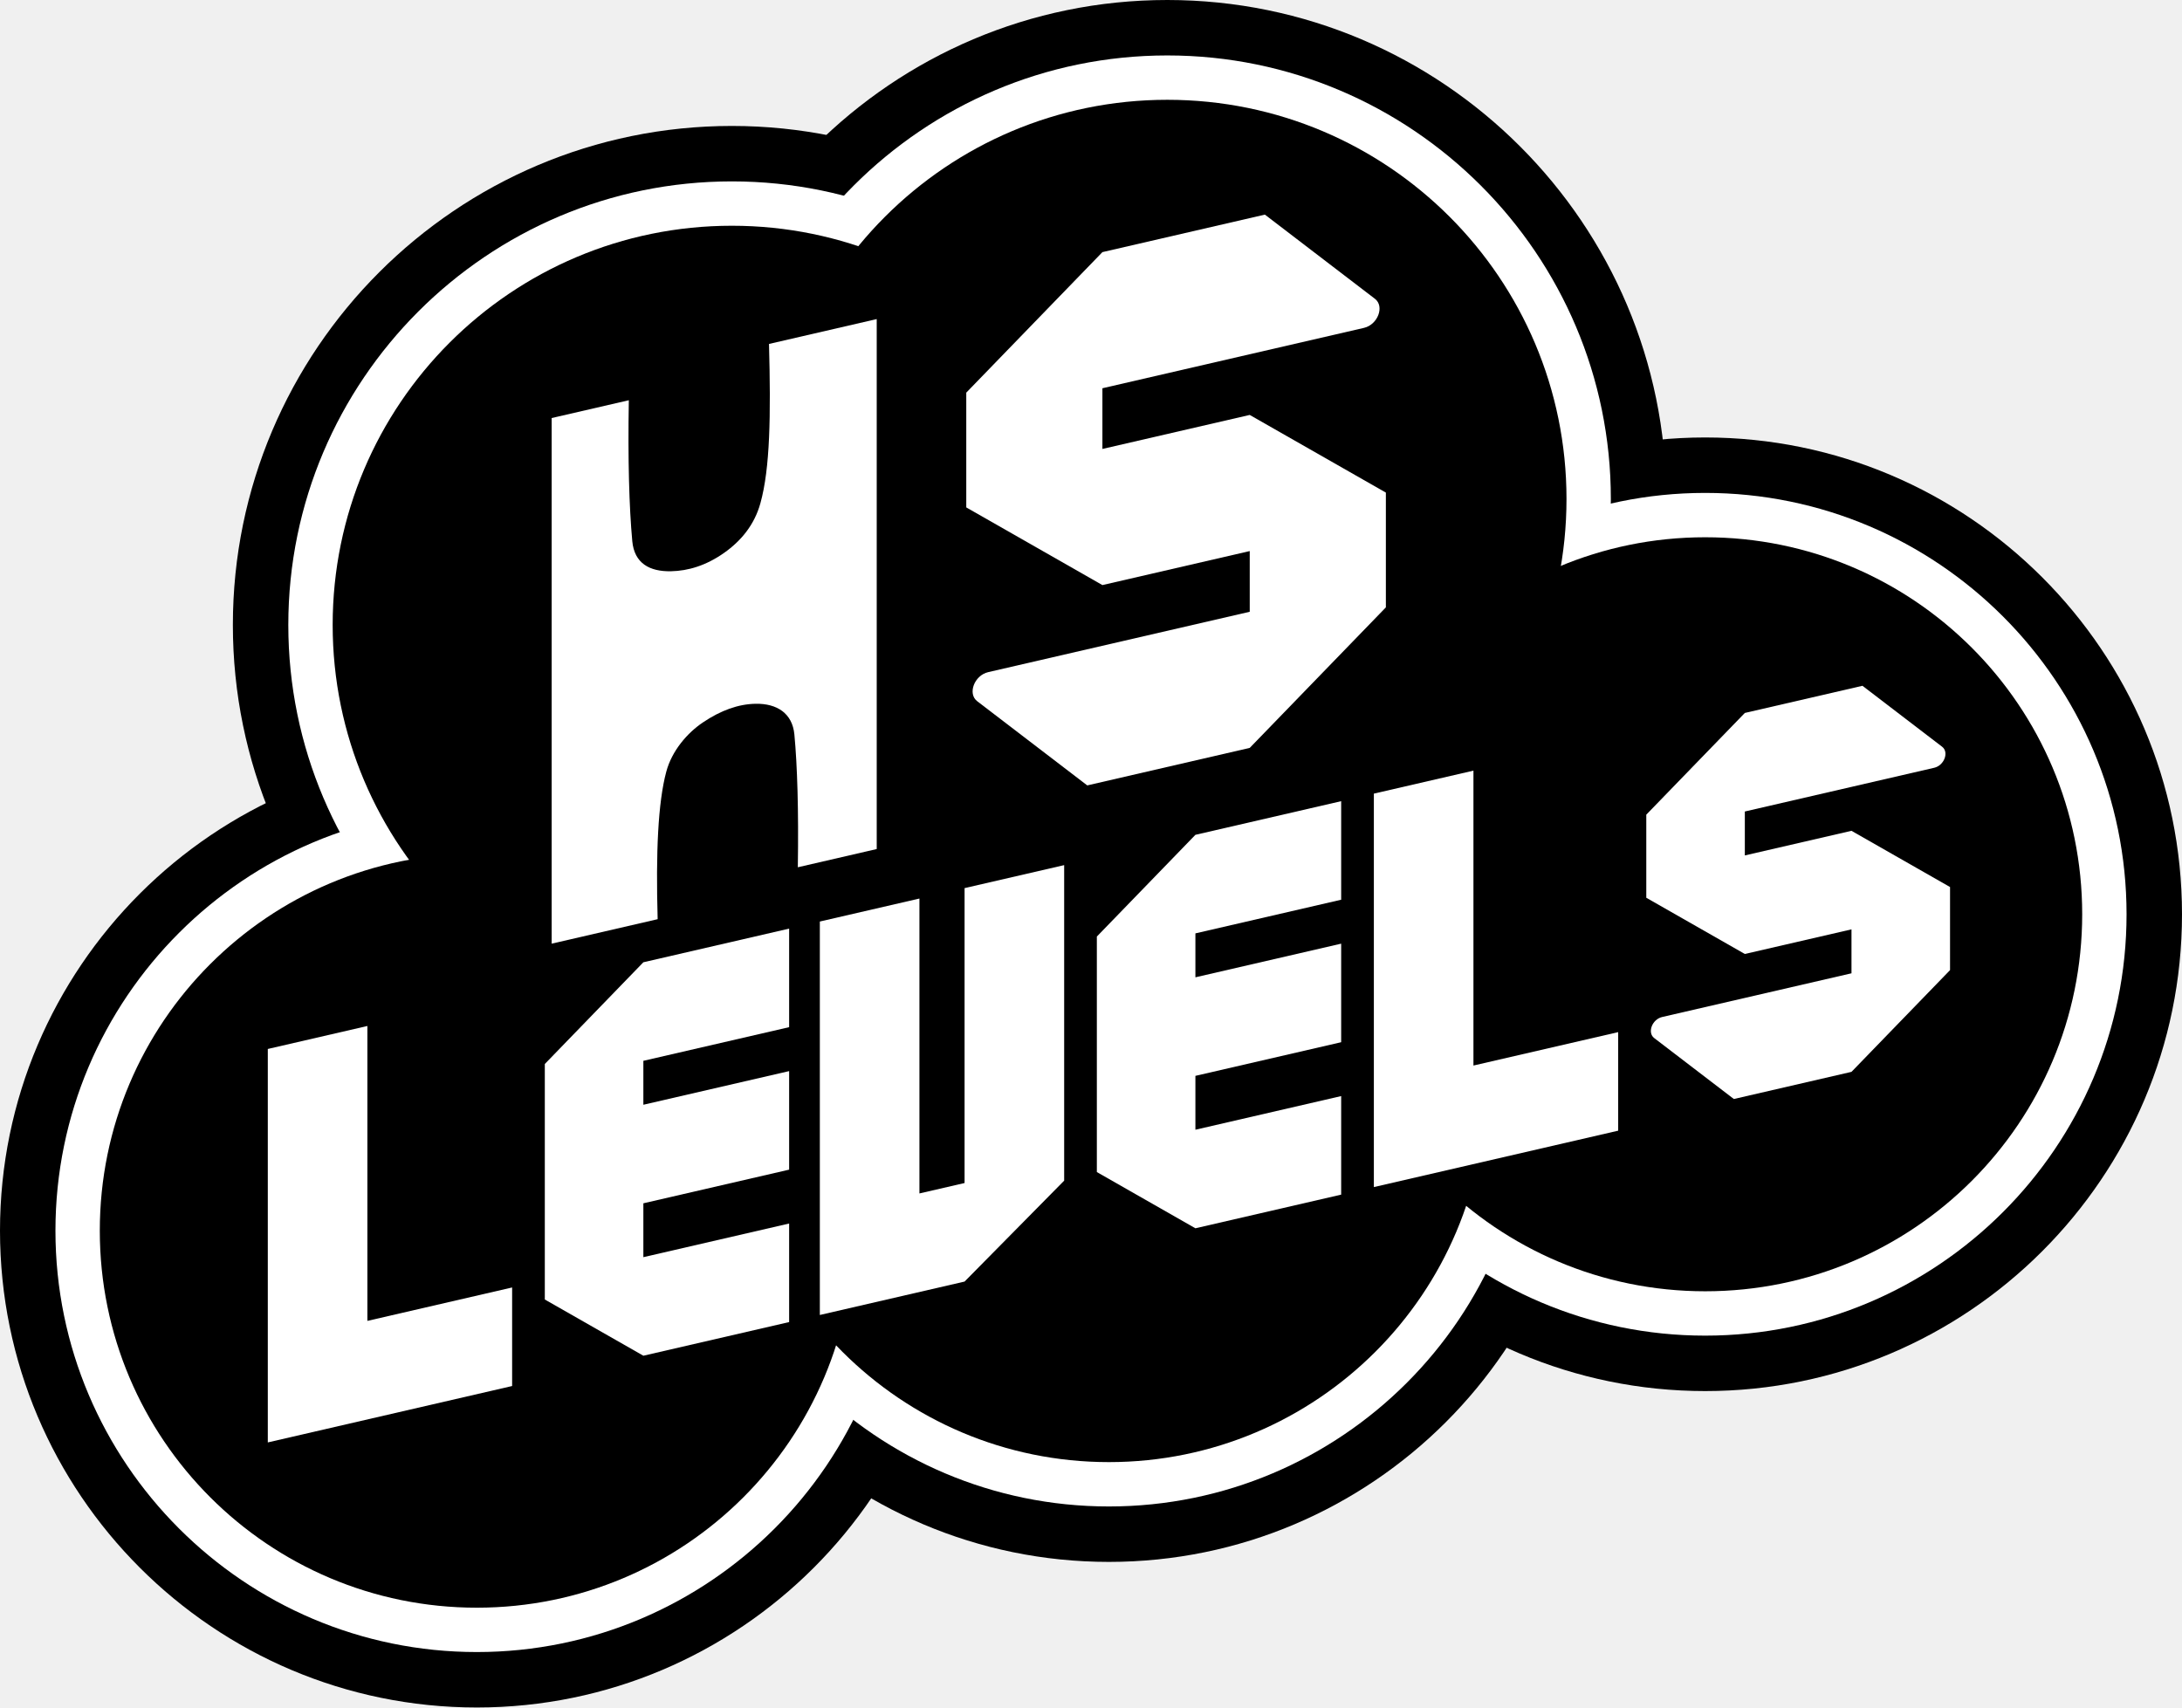
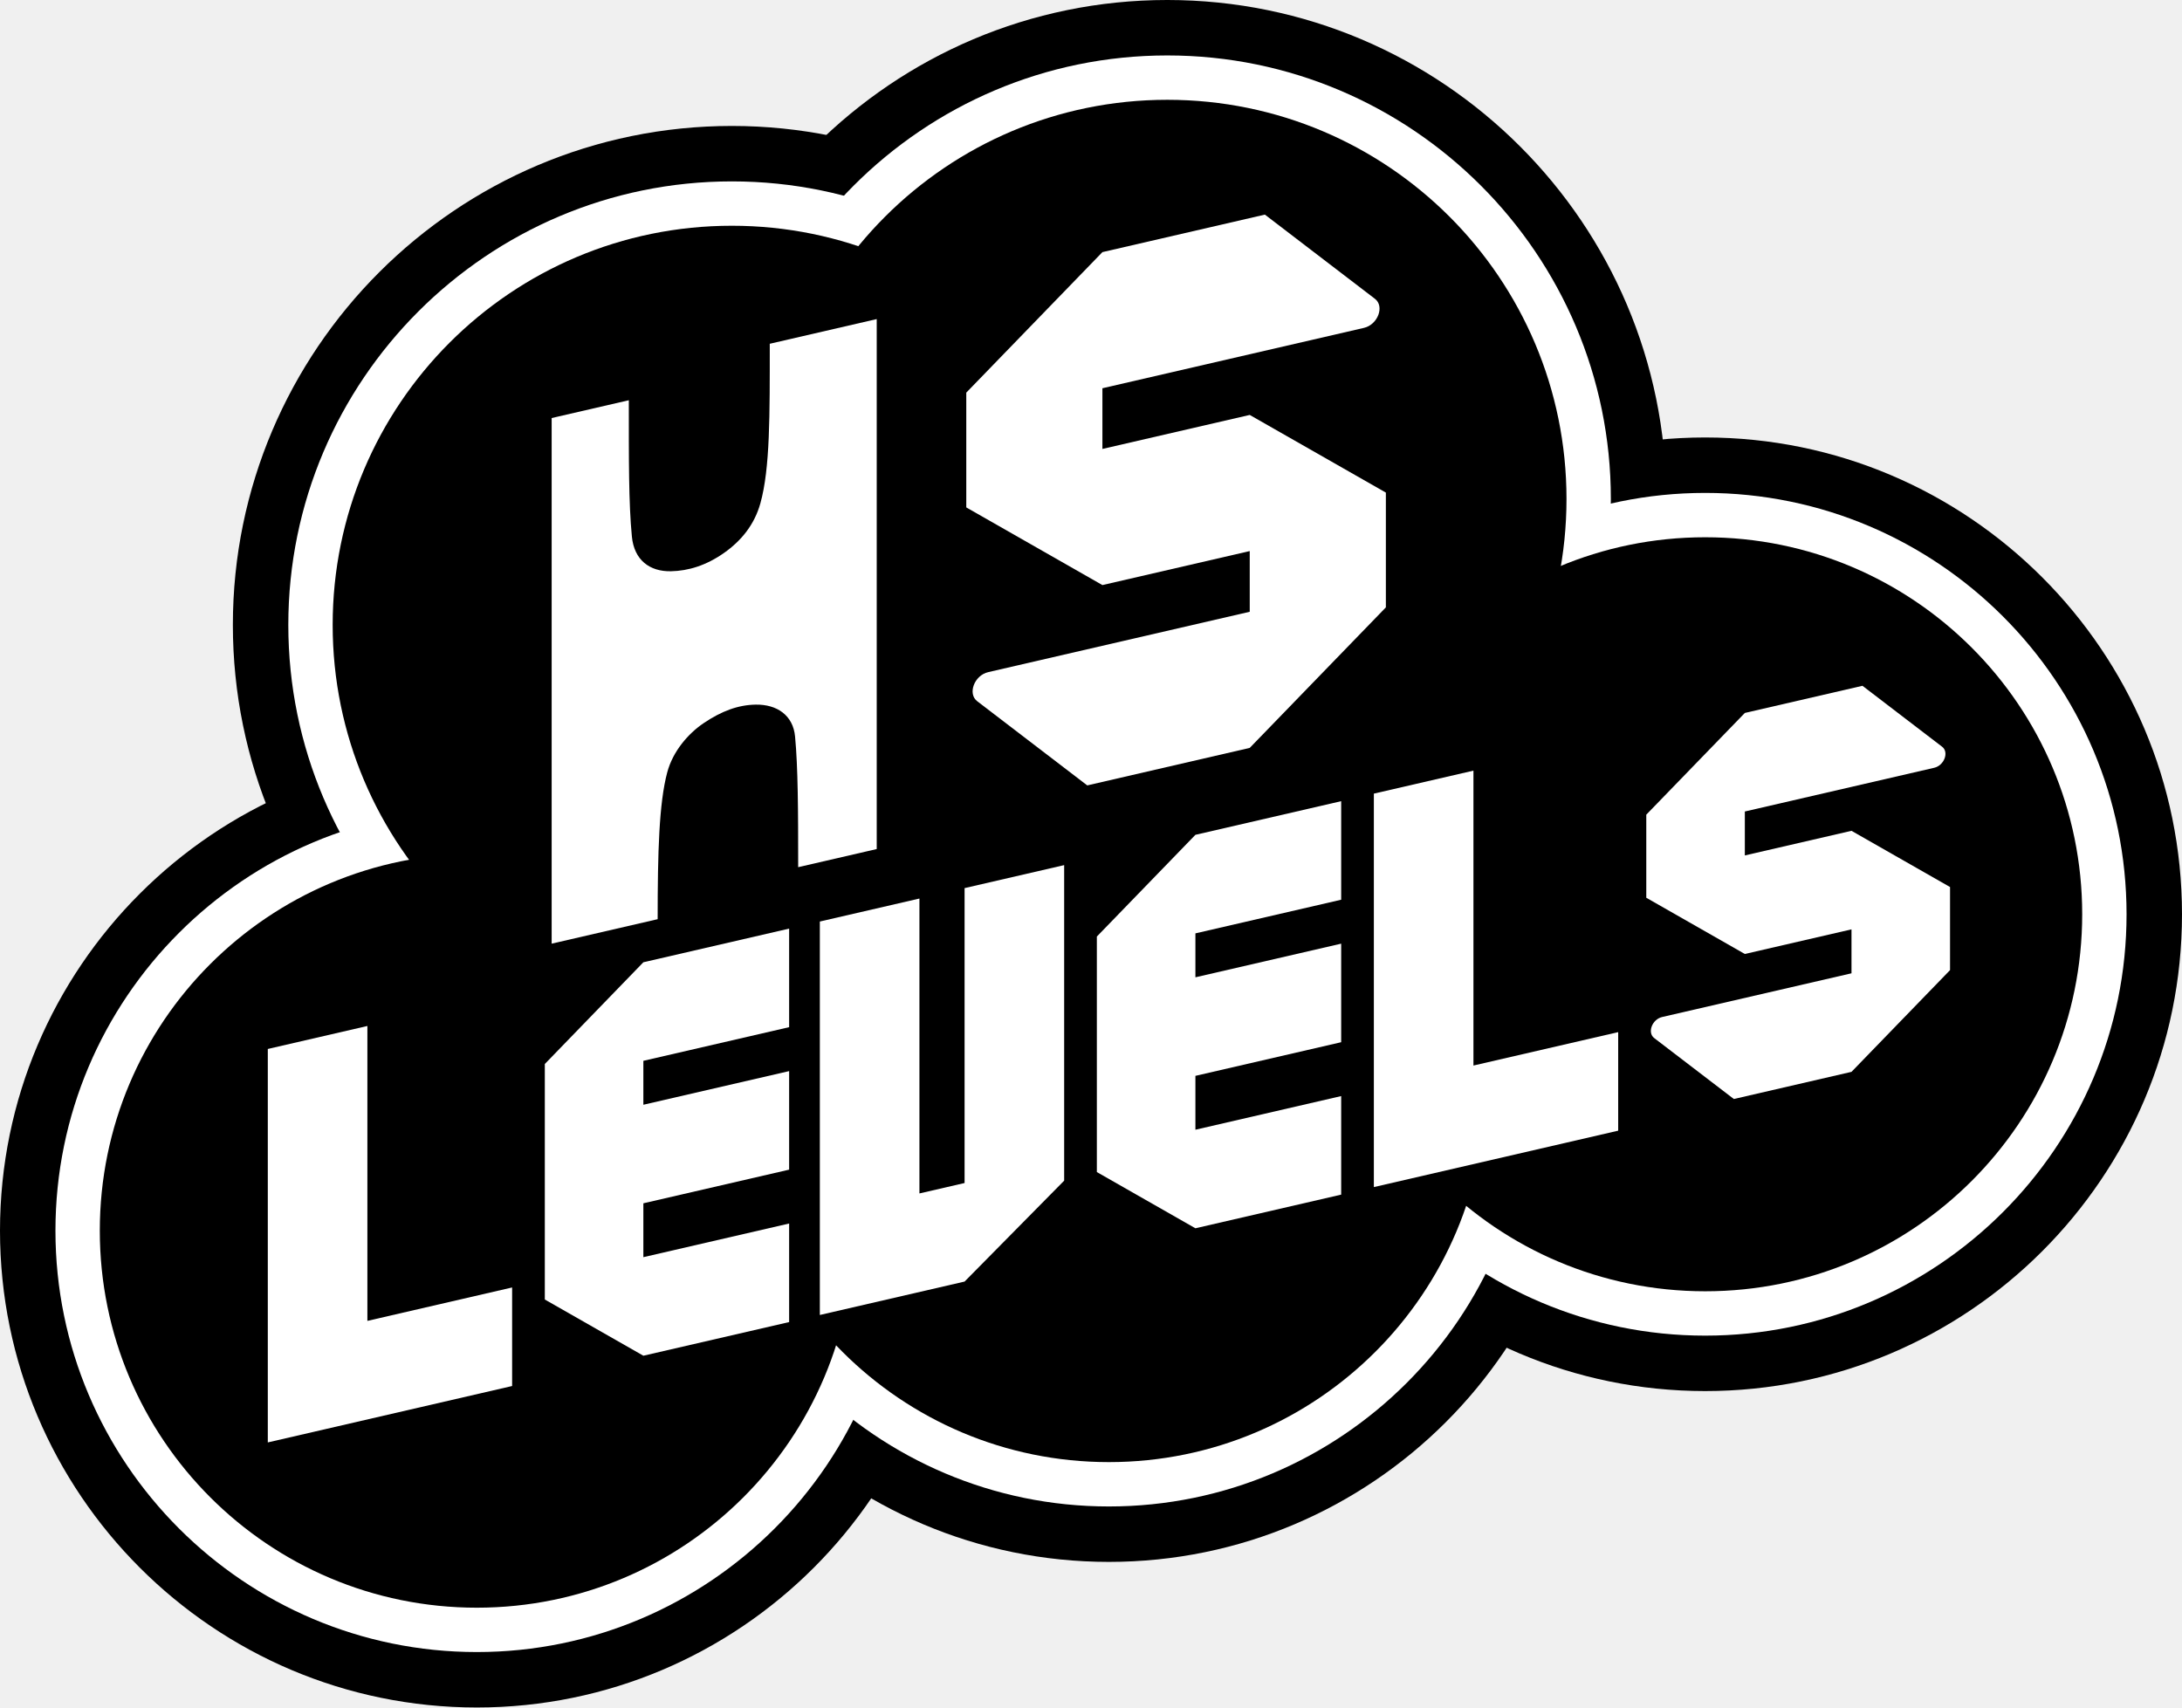
- <svg xmlns="http://www.w3.org/2000/svg" version="1.1" id="svg2" width="666.667" height="521.711" viewBox="0 0 666.667 521.711">
-   <defs id="defs6">
+ <svg xmlns="http://www.w3.org/2000/svg" version="1.1" id="svg1" width="666.667" height="521.711" viewBox="0 0 666.667 521.711">
+   <defs id="defs1">
+     <clipPath clipPathUnits="userSpaceOnUse" id="clipPath2">
+       <path d="M 0,391.283 H 500 V 0 H 0 Z" transform="translate(-390.7368,-291.0344)" id="path2" />
+     </clipPath>
+     <clipPath clipPathUnits="userSpaceOnUse" id="clipPath4">
+       <path d="M 0,391.283 H 500 V 0 H 0 Z" transform="translate(-254.1001,-251.8879)" id="path4" />
+     </clipPath>
+     <clipPath clipPathUnits="userSpaceOnUse" id="clipPath6">
+       <path d="M 0,391.283 H 500 V 0 H 0 Z" transform="translate(-109.2632,-218.5261)" id="path6" />
+     </clipPath>
+     <clipPath clipPathUnits="userSpaceOnUse" id="clipPath8">
+       <path d="M 0,391.283 H 500 V 0 H 0 Z" transform="translate(-267.4834,-391.2834)" id="path8" />
+     </clipPath>
+     <clipPath clipPathUnits="userSpaceOnUse" id="clipPath10">
+       <path d="M 0,391.283 H 500 V 0 H 0 Z" transform="translate(-167.7056,-362.4216)" id="path10" />
+     </clipPath>
+     <clipPath clipPathUnits="userSpaceOnUse" id="clipPath12">
+       <path d="M 0,391.283 H 500 V 0 H 0 Z" transform="translate(-390.7368,-278.3293)" id="path12" />
+     </clipPath>
+     <clipPath clipPathUnits="userSpaceOnUse" id="clipPath14">
+       <path d="M 0,391.283 H 500 V 0 H 0 Z" transform="translate(-254.1001,-239.1828)" id="path14" />
+     </clipPath>
    <clipPath clipPathUnits="userSpaceOnUse" id="clipPath16">
-       <path d="M 0,391.283 H 500 V 0 H 0 Z" id="path14" />
+       <path d="M 0,391.283 H 500 V 0 H 0 Z" transform="translate(-109.2632,-205.821)" id="path16" />
+     </clipPath>
+     <clipPath clipPathUnits="userSpaceOnUse" id="clipPath18">
+       <path d="M 0,391.283 H 500 V 0 H 0 Z" transform="translate(-267.4834,-378.5783)" id="path18" />
+     </clipPath>
+     <clipPath clipPathUnits="userSpaceOnUse" id="clipPath20">
+       <path d="M 0,391.283 H 500 V 0 H 0 Z" transform="translate(-167.7056,-349.7165)" id="path20" />
+     </clipPath>
+     <clipPath clipPathUnits="userSpaceOnUse" id="clipPath22">
+       <path d="M 0,391.283 H 500 V 0 H 0 Z" transform="translate(-390.7368,-268.1653)" id="path22" />
+     </clipPath>
+     <clipPath clipPathUnits="userSpaceOnUse" id="clipPath24">
+       <path d="M 0,391.283 H 500 V 0 H 0 Z" transform="translate(-254.1001,-229.0188)" id="path24" />
+     </clipPath>
+     <clipPath clipPathUnits="userSpaceOnUse" id="clipPath26">
+       <path d="M 0,391.283 H 500 V 0 H 0 Z" transform="translate(-109.2632,-195.6574)" id="path26" />
+     </clipPath>
+     <clipPath clipPathUnits="userSpaceOnUse" id="clipPath28">
+       <path d="M 0,391.283 H 500 V 0 H 0 Z" transform="translate(-267.4829,-368.4143)" id="path28" />
+     </clipPath>
+     <clipPath clipPathUnits="userSpaceOnUse" id="clipPath30">
+       <path d="M 0,391.283 H 500 V 0 H 0 Z" transform="translate(-167.7056,-339.5529)" id="path30" />
+     </clipPath>
+     <clipPath clipPathUnits="userSpaceOnUse" id="clipPath32">
+       <path d="M 0,391.283 H 500 V 0 H 0 Z" transform="translate(-424.2641,-200.8967)" id="path32" />
+     </clipPath>
+     <clipPath clipPathUnits="userSpaceOnUse" id="clipPath34">
+       <path d="M 0,391.283 H 500 V 0 H 0 Z" transform="translate(-337.6367,-147.1071)" id="path34" />
+     </clipPath>
+     <clipPath clipPathUnits="userSpaceOnUse" id="clipPath36">
+       <path d="M 0,391.283 H 500 V 0 H 0 Z" transform="translate(-307.3271,-185.1057)" id="path36" />
+     </clipPath>
+     <clipPath clipPathUnits="userSpaceOnUse" id="clipPath38">
+       <path d="M 0,391.283 H 500 V 0 H 0 Z" transform="translate(-221.0312,-187.7654)" id="path38" />
+     </clipPath>
+     <clipPath clipPathUnits="userSpaceOnUse" id="clipPath40">
+       <path d="M 0,391.283 H 500 V 0 H 0 Z" transform="translate(-180.8281,-155.9011)" id="path40" />
+     </clipPath>
+     <clipPath clipPathUnits="userSpaceOnUse" id="clipPath42">
+       <path d="M 0,391.283 H 500 V 0 H 0 Z" transform="translate(-84.186,-88.5935)" id="path42" />
+     </clipPath>
+     <clipPath clipPathUnits="userSpaceOnUse" id="clipPath44">
+       <path d="M 0,391.283 H 500 V 0 H 0 Z" transform="translate(-286.3735,-296.1965)" id="path44" />
+     </clipPath>
+     <clipPath clipPathUnits="userSpaceOnUse" id="clipPath46">
+       <path d="M 0,391.283 H 500 V 0 H 0 Z" transform="translate(-176.3921,-312.5066)" id="path46" />
    </clipPath>
  </defs>
-   <g id="g8" transform="matrix(1.333333,0,0,-1.333333,0,521.7107)">
-     <g id="g10">
-       <g id="g12" clip-path="url(#clipPath16)">
-         <g id="g18" transform="translate(390.7369,291.0344)">
-           <path d="m 0,0 c -60.248,0 -109.263,-49.015 -109.263,-109.263 0,-60.248 49.015,-109.263 109.263,-109.263 60.248,0 109.263,49.015 109.263,109.263 C 109.263,-49.015 60.248,0 0,0" style="fill:#000000;fill-opacity:1;fill-rule:nonzero;stroke:none" id="path20" />
-         </g>
-         <g id="g22" transform="translate(254.1,251.8879)">
-           <path d="m 0,0 c -60.248,0 -109.263,-49.015 -109.263,-109.263 0,-60.248 49.015,-109.263 109.263,-109.263 60.248,0 109.263,49.015 109.263,109.263 C 109.263,-49.015 60.248,0 0,0" style="fill:#000000;fill-opacity:1;fill-rule:nonzero;stroke:none" id="path24" />
-         </g>
-         <g id="g26" transform="translate(109.2631,218.5262)">
-           <path d="m 0,0 c -60.248,0 -109.263,-49.015 -109.263,-109.263 0,-60.248 49.015,-109.263 109.263,-109.263 60.248,0 109.263,49.015 109.263,109.263 C 109.263,-49.015 60.248,0 0,0" style="fill:#000000;fill-opacity:1;fill-rule:nonzero;stroke:none" id="path28" />
-         </g>
-         <g id="g30" transform="translate(267.4833,391.2833)">
-           <path d="m 0,0 c -63.05,0 -114.345,-51.295 -114.345,-114.345 0,-63.05 51.295,-114.345 114.345,-114.345 63.05,0 114.345,51.295 114.345,114.345 C 114.345,-51.295 63.05,0 0,0" style="fill:#000000;fill-opacity:1;fill-rule:nonzero;stroke:none" id="path32" />
-         </g>
-         <g id="g34" transform="translate(167.7058,362.4217)">
-           <path d="m 0,0 c -63.05,0 -114.345,-51.295 -114.345,-114.345 0,-63.05 51.295,-114.345 114.345,-114.345 63.05,0 114.345,51.295 114.345,114.345 C 114.345,-51.295 63.05,0 0,0" style="fill:#000000;fill-opacity:1;fill-rule:nonzero;stroke:none" id="path36" />
-         </g>
-         <g id="g38" transform="translate(390.7369,278.3293)">
-           <path d="m 0,0 c -53.242,0 -96.558,-43.316 -96.558,-96.558 0,-53.242 43.316,-96.558 96.558,-96.558 53.242,0 96.558,43.316 96.558,96.558 C 96.558,-43.316 53.242,0 0,0" style="fill:#ffffff;fill-opacity:1;fill-rule:nonzero;stroke:none" id="path40" />
-         </g>
-         <g id="g42" transform="translate(254.1,239.1829)">
-           <path d="m 0,0 c -53.242,0 -96.558,-43.316 -96.558,-96.558 0,-53.242 43.316,-96.558 96.558,-96.558 53.242,0 96.558,43.316 96.558,96.558 C 96.558,-43.316 53.242,0 0,0" style="fill:#ffffff;fill-opacity:1;fill-rule:nonzero;stroke:none" id="path44" />
-         </g>
-         <g id="g46" transform="translate(109.2631,205.8212)">
-           <path d="m 0,0 c -53.242,0 -96.558,-43.316 -96.558,-96.558 0,-53.242 43.316,-96.558 96.558,-96.558 53.242,0 96.558,43.316 96.558,96.558 C 96.558,-43.316 53.242,0 0,0" style="fill:#ffffff;fill-opacity:1;fill-rule:nonzero;stroke:none" id="path48" />
-         </g>
-         <g id="g50" transform="translate(267.4833,378.5783)">
-           <path d="m 0,0 c -56.044,0 -101.64,-45.596 -101.64,-101.64 0,-56.045 45.596,-101.64 101.64,-101.64 56.044,0 101.64,45.595 101.64,101.64 C 101.64,-45.596 56.044,0 0,0" style="fill:#ffffff;fill-opacity:1;fill-rule:nonzero;stroke:none" id="path52" />
-         </g>
-         <g id="g54" transform="translate(167.7058,349.7167)">
-           <path d="m 0,0 c -56.044,0 -101.64,-45.596 -101.64,-101.64 0,-56.045 45.596,-101.64 101.64,-101.64 56.044,0 101.64,45.595 101.64,101.64 C 101.64,-45.596 56.044,0 0,0" style="fill:#ffffff;fill-opacity:1;fill-rule:nonzero;stroke:none" id="path56" />
-         </g>
-         <g id="g58" transform="translate(390.7367,268.1653)">
-           <path d="m 0,0 c -47.714,0 -86.394,-38.68 -86.394,-86.394 0,-47.714 38.68,-86.394 86.394,-86.394 47.714,0 86.394,38.68 86.394,86.394 C 86.394,-38.68 47.714,0 0,0" style="fill:#000000;fill-opacity:1;fill-rule:nonzero;stroke:none" id="path60" />
-         </g>
-         <g id="g62" transform="translate(254.0998,229.0188)">
-           <path d="m 0,0 c -47.714,0 -86.394,-38.68 -86.394,-86.394 0,-47.714 38.68,-86.394 86.394,-86.394 47.714,0 86.394,38.68 86.394,86.394 C 86.394,-38.68 47.714,0 0,0" style="fill:#000000;fill-opacity:1;fill-rule:nonzero;stroke:none" id="path64" />
-         </g>
-         <g id="g66" transform="translate(109.2631,195.6572)">
-           <path d="m 0,0 c -47.714,0 -86.394,-38.68 -86.394,-86.394 0,-47.714 38.68,-86.394 86.394,-86.394 47.714,0 86.394,38.68 86.394,86.394 C 86.394,-38.68 47.714,0 0,0" style="fill:#000000;fill-opacity:1;fill-rule:nonzero;stroke:none" id="path68" />
-         </g>
-         <g id="g70" transform="translate(267.4831,368.4145)">
-           <path d="m 0,0 c -50.521,0 -91.476,-40.955 -91.476,-91.476 0,-50.521 40.955,-91.476 91.476,-91.476 50.521,0 91.476,40.955 91.476,91.476 C 91.476,-40.955 50.521,0 0,0" style="fill:#000000;fill-opacity:1;fill-rule:nonzero;stroke:none" id="path72" />
-         </g>
-         <g id="g74" transform="translate(167.7055,339.5529)">
-           <path d="m 0,0 c -50.521,0 -91.476,-40.955 -91.476,-91.476 0,-50.521 40.955,-91.476 91.476,-91.476 50.521,0 91.476,40.955 91.476,91.476 C 91.476,-40.955 50.521,0 0,0" style="fill:#000000;fill-opacity:1;fill-rule:nonzero;stroke:none" id="path76" />
-         </g>
-         <g id="g78" transform="translate(424.2643,200.8965)">
-           <path d="M 0,0 V 0.001 L -24.439,-5.641 V 4.427 l 43.39,10.018 c 2.298,0.53 3.446,3.576 1.818,4.821 L 2.514,33.233 -24.439,27.01 -47.022,3.7 V -15.341 L -24.439,-28.224 0,-22.582 v -10.07 l -43.39,-10.017 c -2.298,-0.531 -3.446,-3.576 -1.818,-4.822 L -26.953,-61.458 0,-55.235 v 10e-4 l 22.583,23.31 v 19.041 z" style="fill:#ffffff;fill-opacity:1;fill-rule:nonzero;stroke:none" id="path80" />
-         </g>
-         <g id="g82" transform="translate(337.6367,147.107)">
-           <path d="m 0,0 v 67.579 l -22.82,-5.268 v -90.162 l 55.986,12.925 V 7.657 Z" style="fill:#ffffff;fill-opacity:1;fill-rule:nonzero;stroke:none" id="path84" />
-         </g>
-         <g id="g86" transform="translate(307.3269,185.1055)">
-           <path d="M 0,0 V 22.583 L -33.403,14.871 -55.986,-8.44 V -62.407 L -33.403,-75.291 0,-67.579 v 22.583 l -33.403,-7.712 v 12.345 L 0,-32.652 v 22.583 l -33.403,-7.711 v 10.068 z" style="fill:#ffffff;fill-opacity:1;fill-rule:nonzero;stroke:none" id="path88" />
-         </g>
-         <g id="g90" transform="translate(221.031,187.7655)">
-           <path d="m 0,0 v -67.579 l -10.346,-2.389 v 67.579 l -22.82,-5.268 V -97.819 L 0,-90.162 22.82,-67.039 V 5.268 Z" style="fill:#ffffff;fill-opacity:1;fill-rule:nonzero;stroke:none" id="path92" />
-         </g>
-         <g id="g94" transform="translate(180.8282,155.901)">
-           <path d="M 0,0 V 22.583 L -33.403,14.871 -55.986,-8.44 V -62.407 L -33.403,-75.291 0,-67.579 v 22.583 l -33.403,-7.712 v 12.345 L 0,-32.652 v 22.583 l -33.403,-7.711 v 10.068 z" style="fill:#ffffff;fill-opacity:1;fill-rule:nonzero;stroke:none" id="path96" />
-         </g>
-         <g id="g98" transform="translate(84.1861,88.5933)">
-           <path d="m 0,0 v 67.579 l -22.82,-5.268 v -90.162 l 55.986,12.925 V 7.657 Z" style="fill:#ffffff;fill-opacity:1;fill-rule:nonzero;stroke:none" id="path100" />
-         </g>
-         <g id="g102" transform="translate(286.3734,296.1966)">
-           <path d="M 0,0 V 0.001 L -33.758,-7.793 V 6.116 l 59.937,13.837 c 3.174,0.733 4.76,4.94 2.511,6.661 L 3.472,45.906 -33.758,37.311 -64.955,5.11 V -21.191 L -33.758,-38.988 0,-31.194 v -13.91 l -59.937,-13.838 c -3.174,-0.733 -4.761,-4.939 -2.512,-6.66 L -37.231,-84.895 0,-76.299 v 0 l 31.196,32.201 v 26.302 z" style="fill:#ffffff;fill-opacity:1;fill-rule:nonzero;stroke:none" id="path104" />
-         </g>
-         <g id="g106" transform="translate(176.2147,312.4654)">
-           <path d="m 0,0 c 0.435,-16.31 0.26,-28.519 -1.978,-36.529 -1.359,-4.866 -4.351,-8.57 -8.347,-11.374 -4.069,-2.856 -8.149,-4.107 -12.144,-4.186 -4.872,-0.096 -8.394,1.8 -8.861,6.911 -0.712,7.78 -1.029,18.655 -0.791,32.279 l -17.683,-4.082 v -120.448 l 24.289,5.608 c -0.435,15.362 0.088,26.757 1.978,33.804 1.287,4.803 4.811,8.867 8.347,11.255 4.132,2.791 8.141,4.24 12.144,4.305 4.866,0.079 8.402,-2.177 8.861,-7.03 0.673,-7.108 0.989,-17.363 0.791,-30.435 l 18.078,4.174 V 5.699 Z" style="fill:#ffffff;fill-opacity:1;fill-rule:nonzero;stroke:none" id="path108" />
-         </g>
-       </g>
-     </g>
+   <g id="layer-MC0">
+     <path id="path1" d="m 0,0 c -60.248,0 -109.263,-49.015 -109.263,-109.263 0,-60.248 49.015,-109.263 109.263,-109.263 60.248,0 109.263,49.015 109.263,109.263 C 109.263,-49.015 60.248,0 0,0" style="fill:#000000;fill-opacity:1;fill-rule:nonzero;stroke:none" transform="matrix(1.333333,0,0,-1.333333,520.9824,133.6648)" clip-path="url(#clipPath2)" />
+     <path id="path3" d="m 0,0 c -60.248,0 -109.263,-49.015 -109.263,-109.263 0,-60.248 49.015,-109.263 109.263,-109.263 60.248,0 109.263,49.015 109.263,109.263 C 109.263,-49.015 60.248,0 0,0" style="fill:#000000;fill-opacity:1;fill-rule:nonzero;stroke:none" transform="matrix(1.333333,0,0,-1.333333,338.8001,185.8601)" clip-path="url(#clipPath4)" />
+     <path id="path5" d="m 0,0 c -60.248,0 -109.263,-49.015 -109.263,-109.263 0,-60.248 49.015,-109.263 109.263,-109.263 60.248,0 109.263,49.015 109.263,109.263 C 109.263,-49.015 60.248,0 0,0" style="fill:#000000;fill-opacity:1;fill-rule:nonzero;stroke:none" transform="matrix(1.333333,0,0,-1.333333,145.6843,230.3425)" clip-path="url(#clipPath6)" />
+     <path id="path7" d="m 0,0 c -63.05,0 -114.345,-51.295 -114.345,-114.345 0,-63.051 51.295,-114.345 114.345,-114.345 63.05,0 114.345,51.294 114.345,114.345 C 114.345,-51.295 63.05,0 0,0" style="fill:#000000;fill-opacity:1;fill-rule:nonzero;stroke:none" transform="matrix(1.333333,0,0,-1.333333,356.6445,-5.3333333e-4)" clip-path="url(#clipPath8)" />
+     <path id="path9" d="m 0,0 c -63.05,0 -114.345,-51.295 -114.345,-114.345 0,-63.05 51.295,-114.345 114.345,-114.345 63.05,0 114.345,51.295 114.345,114.345 C 114.345,-51.295 63.05,0 0,0" style="fill:#000000;fill-opacity:1;fill-rule:nonzero;stroke:none" transform="matrix(1.333333,0,0,-1.333333,223.6075,38.48187)" clip-path="url(#clipPath10)" />
+     <path id="path11" d="m 0,0 c -53.242,0 -96.558,-43.315 -96.558,-96.558 0,-53.242 43.316,-96.558 96.558,-96.558 53.243,0 96.558,43.316 96.558,96.558 C 96.558,-43.315 53.243,0 0,0" style="fill:#ffffff;fill-opacity:1;fill-rule:nonzero;stroke:none" transform="matrix(1.333333,0,0,-1.333333,520.9824,150.6049)" clip-path="url(#clipPath12)" />
+     <path id="path13" d="m 0,0 c -53.243,0 -96.558,-43.315 -96.558,-96.558 0,-53.242 43.315,-96.558 96.558,-96.558 53.242,0 96.558,43.316 96.558,96.558 C 96.558,-43.315 53.242,0 0,0" style="fill:#ffffff;fill-opacity:1;fill-rule:nonzero;stroke:none" transform="matrix(1.333333,0,0,-1.333333,338.8001,202.8003)" clip-path="url(#clipPath14)" />
+     <path id="path15" d="m 0,0 c -53.243,0 -96.558,-43.315 -96.558,-96.558 0,-53.242 43.315,-96.558 96.558,-96.558 53.242,0 96.558,43.316 96.558,96.558 C 96.558,-43.315 53.242,0 0,0" style="fill:#ffffff;fill-opacity:1;fill-rule:nonzero;stroke:none" transform="matrix(1.333333,0,0,-1.333333,145.6843,247.2827)" clip-path="url(#clipPath16)" />
+     <path id="path17" d="m 0,0 c -56.044,0 -101.64,-45.596 -101.64,-101.64 0,-56.045 45.596,-101.64 101.64,-101.64 56.044,0 101.64,45.595 101.64,101.64 C 101.64,-45.596 56.044,0 0,0" style="fill:#ffffff;fill-opacity:1;fill-rule:nonzero;stroke:none" transform="matrix(1.333333,0,0,-1.333333,356.6445,16.9396)" clip-path="url(#clipPath18)" />
+     <path id="path19" d="m 0,0 c -56.044,0 -101.64,-45.595 -101.64,-101.64 0,-56.045 45.596,-101.64 101.64,-101.64 56.045,0 101.64,45.595 101.64,101.64 C 101.64,-45.595 56.045,0 0,0" style="fill:#ffffff;fill-opacity:1;fill-rule:nonzero;stroke:none" transform="matrix(1.333333,0,0,-1.333333,223.6075,55.422)" clip-path="url(#clipPath20)" />
+     <path id="path21" d="m 0,0 c -47.714,0 -86.394,-38.68 -86.394,-86.394 0,-47.714 38.68,-86.394 86.394,-86.394 47.714,0 86.394,38.68 86.394,86.394 C 86.394,-38.68 47.714,0 0,0" style="fill:#000000;fill-opacity:1;fill-rule:nonzero;stroke:none" transform="matrix(1.333333,0,0,-1.333333,520.9824,164.1569)" clip-path="url(#clipPath22)" />
+     <path id="path23" d="m 0,0 c -47.714,0 -86.395,-38.68 -86.395,-86.394 0,-47.714 38.681,-86.394 86.395,-86.394 47.714,0 86.394,38.68 86.394,86.394 C 86.394,-38.68 47.714,0 0,0" style="fill:#000000;fill-opacity:1;fill-rule:nonzero;stroke:none" transform="matrix(1.333333,0,0,-1.333333,338.8001,216.3523)" clip-path="url(#clipPath24)" />
+     <path id="path25" d="m 0,0 c -47.714,0 -86.394,-38.68 -86.394,-86.395 0,-47.713 38.68,-86.394 86.394,-86.394 47.714,0 86.394,38.681 86.394,86.394 C 86.394,-38.68 47.714,0 0,0" style="fill:#000000;fill-opacity:1;fill-rule:nonzero;stroke:none" transform="matrix(1.333333,0,0,-1.333333,145.6843,260.8341)" clip-path="url(#clipPath26)" />
+     <path id="path27" d="m 0,0 c -50.52,0 -91.476,-40.955 -91.476,-91.476 0,-50.521 40.956,-91.476 91.476,-91.476 50.521,0 91.476,40.955 91.476,91.476 C 91.476,-40.955 50.521,0 0,0" style="fill:#000000;fill-opacity:1;fill-rule:nonzero;stroke:none" transform="matrix(1.333333,0,0,-1.333333,356.6439,30.4916)" clip-path="url(#clipPath28)" />
+     <path id="path29" d="m 0,0 c -50.521,0 -91.476,-40.955 -91.476,-91.476 0,-50.521 40.955,-91.476 91.476,-91.476 50.521,0 91.476,40.955 91.476,91.476 C 91.476,-40.955 50.521,0 0,0" style="fill:#000000;fill-opacity:1;fill-rule:nonzero;stroke:none" transform="matrix(1.333333,0,0,-1.333333,223.6075,68.97347)" clip-path="url(#clipPath30)" />
+     <path id="path31" d="M 0,0 V 0 L -24.438,-5.642 V 4.427 l 43.39,10.017 c 2.297,0.531 3.445,3.577 1.818,4.822 L 2.514,33.232 -24.438,27.01 -47.022,3.699 v -19.04 L -24.438,-28.225 0,-22.583 V -32.652 L -43.39,-42.67 c -2.298,-0.53 -3.446,-3.576 -1.818,-4.821 L -26.953,-61.458 0,-55.235 v 0 l 22.583,23.311 v 19.041 z" style="fill:#ffffff;fill-opacity:1;fill-rule:nonzero;stroke:none" transform="matrix(1.333333,0,0,-1.333333,565.6855,253.8484)" clip-path="url(#clipPath32)" />
+     <path id="path33" d="m 0,0 v 67.579 l -22.82,-5.268 v -90.163 l 55.986,12.926 V 7.657 Z" style="fill:#ffffff;fill-opacity:1;fill-rule:nonzero;stroke:none" transform="matrix(1.333333,0,0,-1.333333,450.1823,325.5679)" clip-path="url(#clipPath34)" />
+     <path id="path35" d="M 0,0 V 22.583 L -33.403,14.871 -55.986,-8.439 V -62.408 L -33.403,-75.291 0,-67.579 v 22.583 l -33.403,-7.712 v 12.345 L 0,-32.652 v 22.583 l -33.403,-7.711 v 10.068 z" style="fill:#ffffff;fill-opacity:1;fill-rule:nonzero;stroke:none" transform="matrix(1.333333,0,0,-1.333333,409.7695,274.9031)" clip-path="url(#clipPath36)" />
+     <path id="path37" d="m 0,0 v -67.579 l -10.346,-2.388 V -2.389 L -33.167,-7.657 V -97.819 L 0,-90.162 22.82,-67.039 V 5.269 Z" style="fill:#ffffff;fill-opacity:1;fill-rule:nonzero;stroke:none" transform="matrix(1.333333,0,0,-1.333333,294.7083,271.3568)" clip-path="url(#clipPath38)" />
+     <path id="path39" d="M 0,0 V 22.583 L -33.402,14.871 -55.986,-8.44 V -62.408 L -33.402,-75.291 0,-67.579 v 22.583 l -33.402,-7.712 v 12.345 L 0,-32.652 v 22.583 l -33.402,-7.711 v 10.068 z" style="fill:#ffffff;fill-opacity:1;fill-rule:nonzero;stroke:none" transform="matrix(1.333333,0,0,-1.333333,241.1041,313.8425)" clip-path="url(#clipPath40)" />
+     <path id="path41" d="m 0,0 v 67.579 l -22.82,-5.268 v -90.163 l 55.986,12.926 V 7.657 Z" style="fill:#ffffff;fill-opacity:1;fill-rule:nonzero;stroke:none" transform="matrix(1.333333,0,0,-1.333333,112.248,403.586)" clip-path="url(#clipPath42)" />
+     <path id="path43" d="M 0,0 V 0.001 L -33.758,-7.792 V 6.116 l 59.937,13.838 c 3.174,0.733 4.76,4.939 2.511,6.66 L 3.472,45.907 -33.758,37.311 -64.955,5.11 V -21.191 L -33.758,-38.988 0,-31.194 v -13.91 l -59.937,-13.838 c -3.175,-0.733 -4.761,-4.939 -2.512,-6.66 L -37.231,-84.895 0,-76.299 v 0.001 l 31.196,32.2 v 26.302 z" style="fill:#ffffff;fill-opacity:1;fill-rule:nonzero;stroke:none" transform="matrix(1.333333,0,0,-1.333333,381.8313,126.782)" clip-path="url(#clipPath44)" />
+     <path id="path45" d="m 0,0 c 0,-16.334 0.083,-28.56 -2.155,-36.57 -1.36,-4.867 -4.352,-8.57 -8.347,-11.374 -4.07,-2.856 -8.149,-4.107 -12.144,-4.186 -4.873,-0.096 -8.434,2.555 -8.954,7.968 -0.748,7.777 -0.699,17.604 -0.699,31.222 l -17.682,-4.082 V -137.47 l 24.289,5.608 c 0,15.328 0.314,26.627 2.203,33.674 1.288,4.803 4.79,8.856 8.325,11.244 4.133,2.79 7.934,4.186 11.937,4.251 4.866,0.079 8.561,-2.432 9.02,-7.285 0.672,-7.108 0.716,-16.775 0.716,-29.966 l 17.998,4.154 V 5.658 Z" style="fill:#ffffff;fill-opacity:1;fill-rule:nonzero;stroke:none" transform="matrix(1.333333,0,0,-1.333333,235.1895,105.0352)" clip-path="url(#clipPath46)" />
  </g>
</svg>
